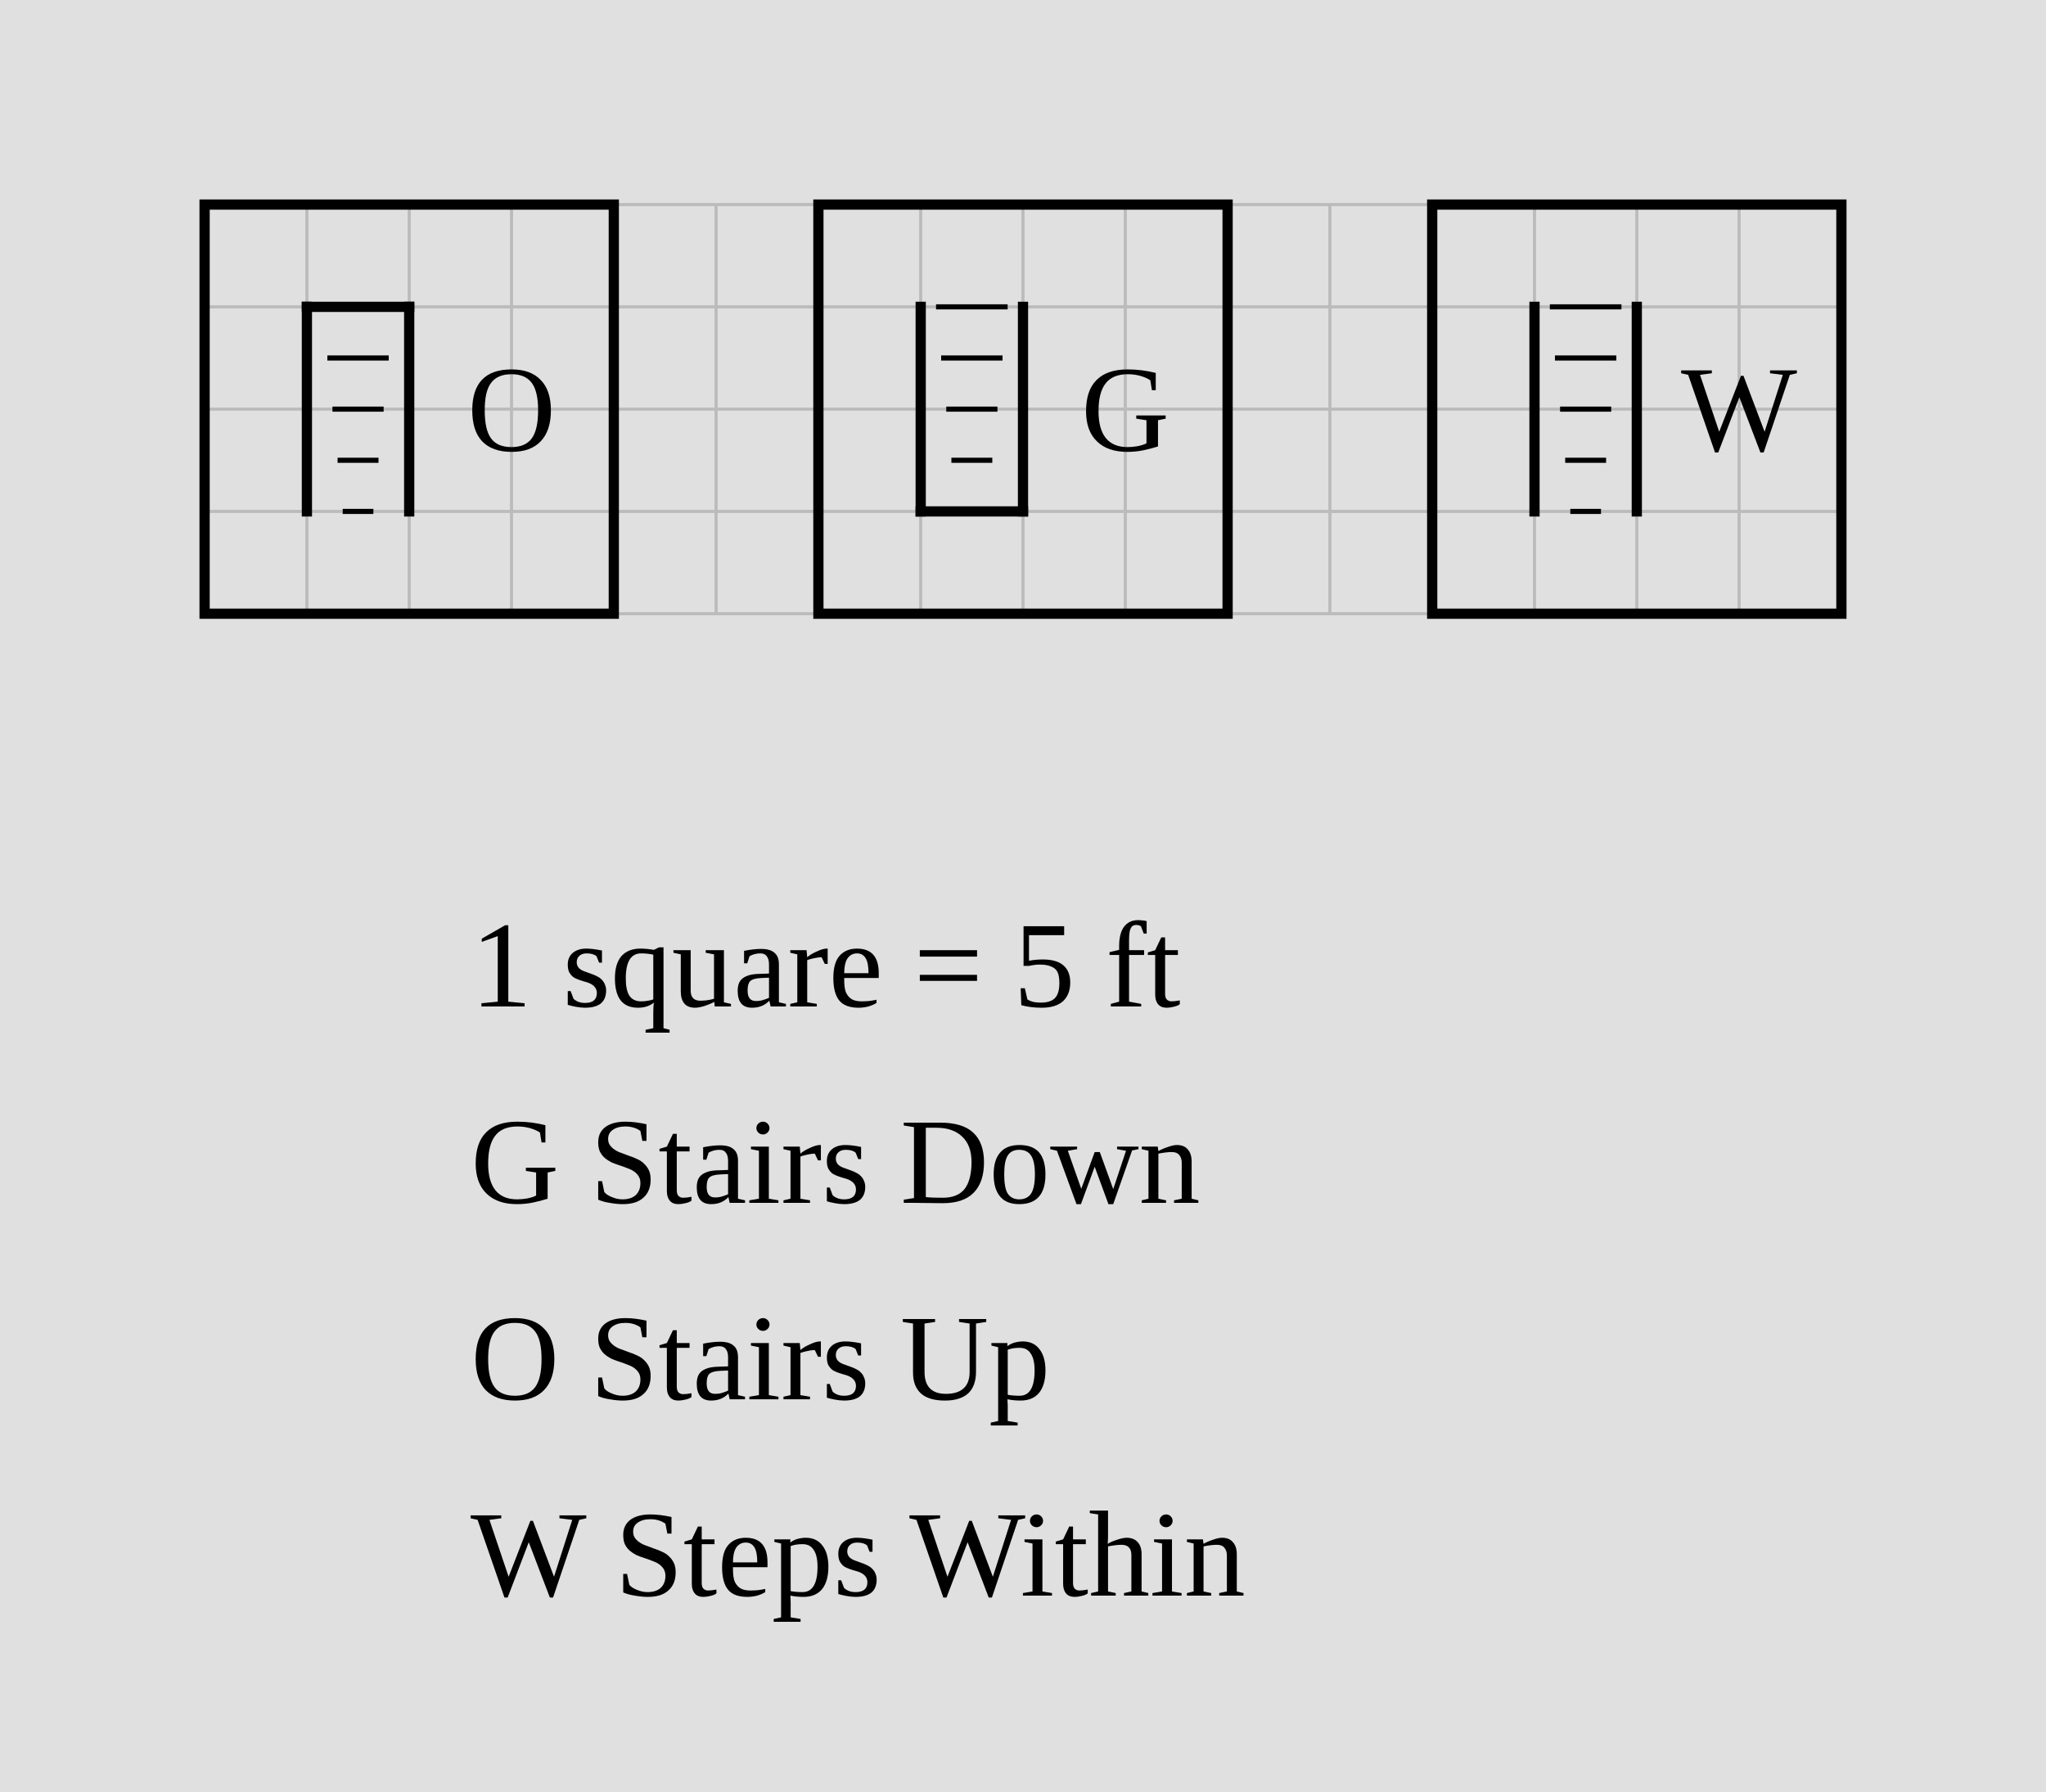
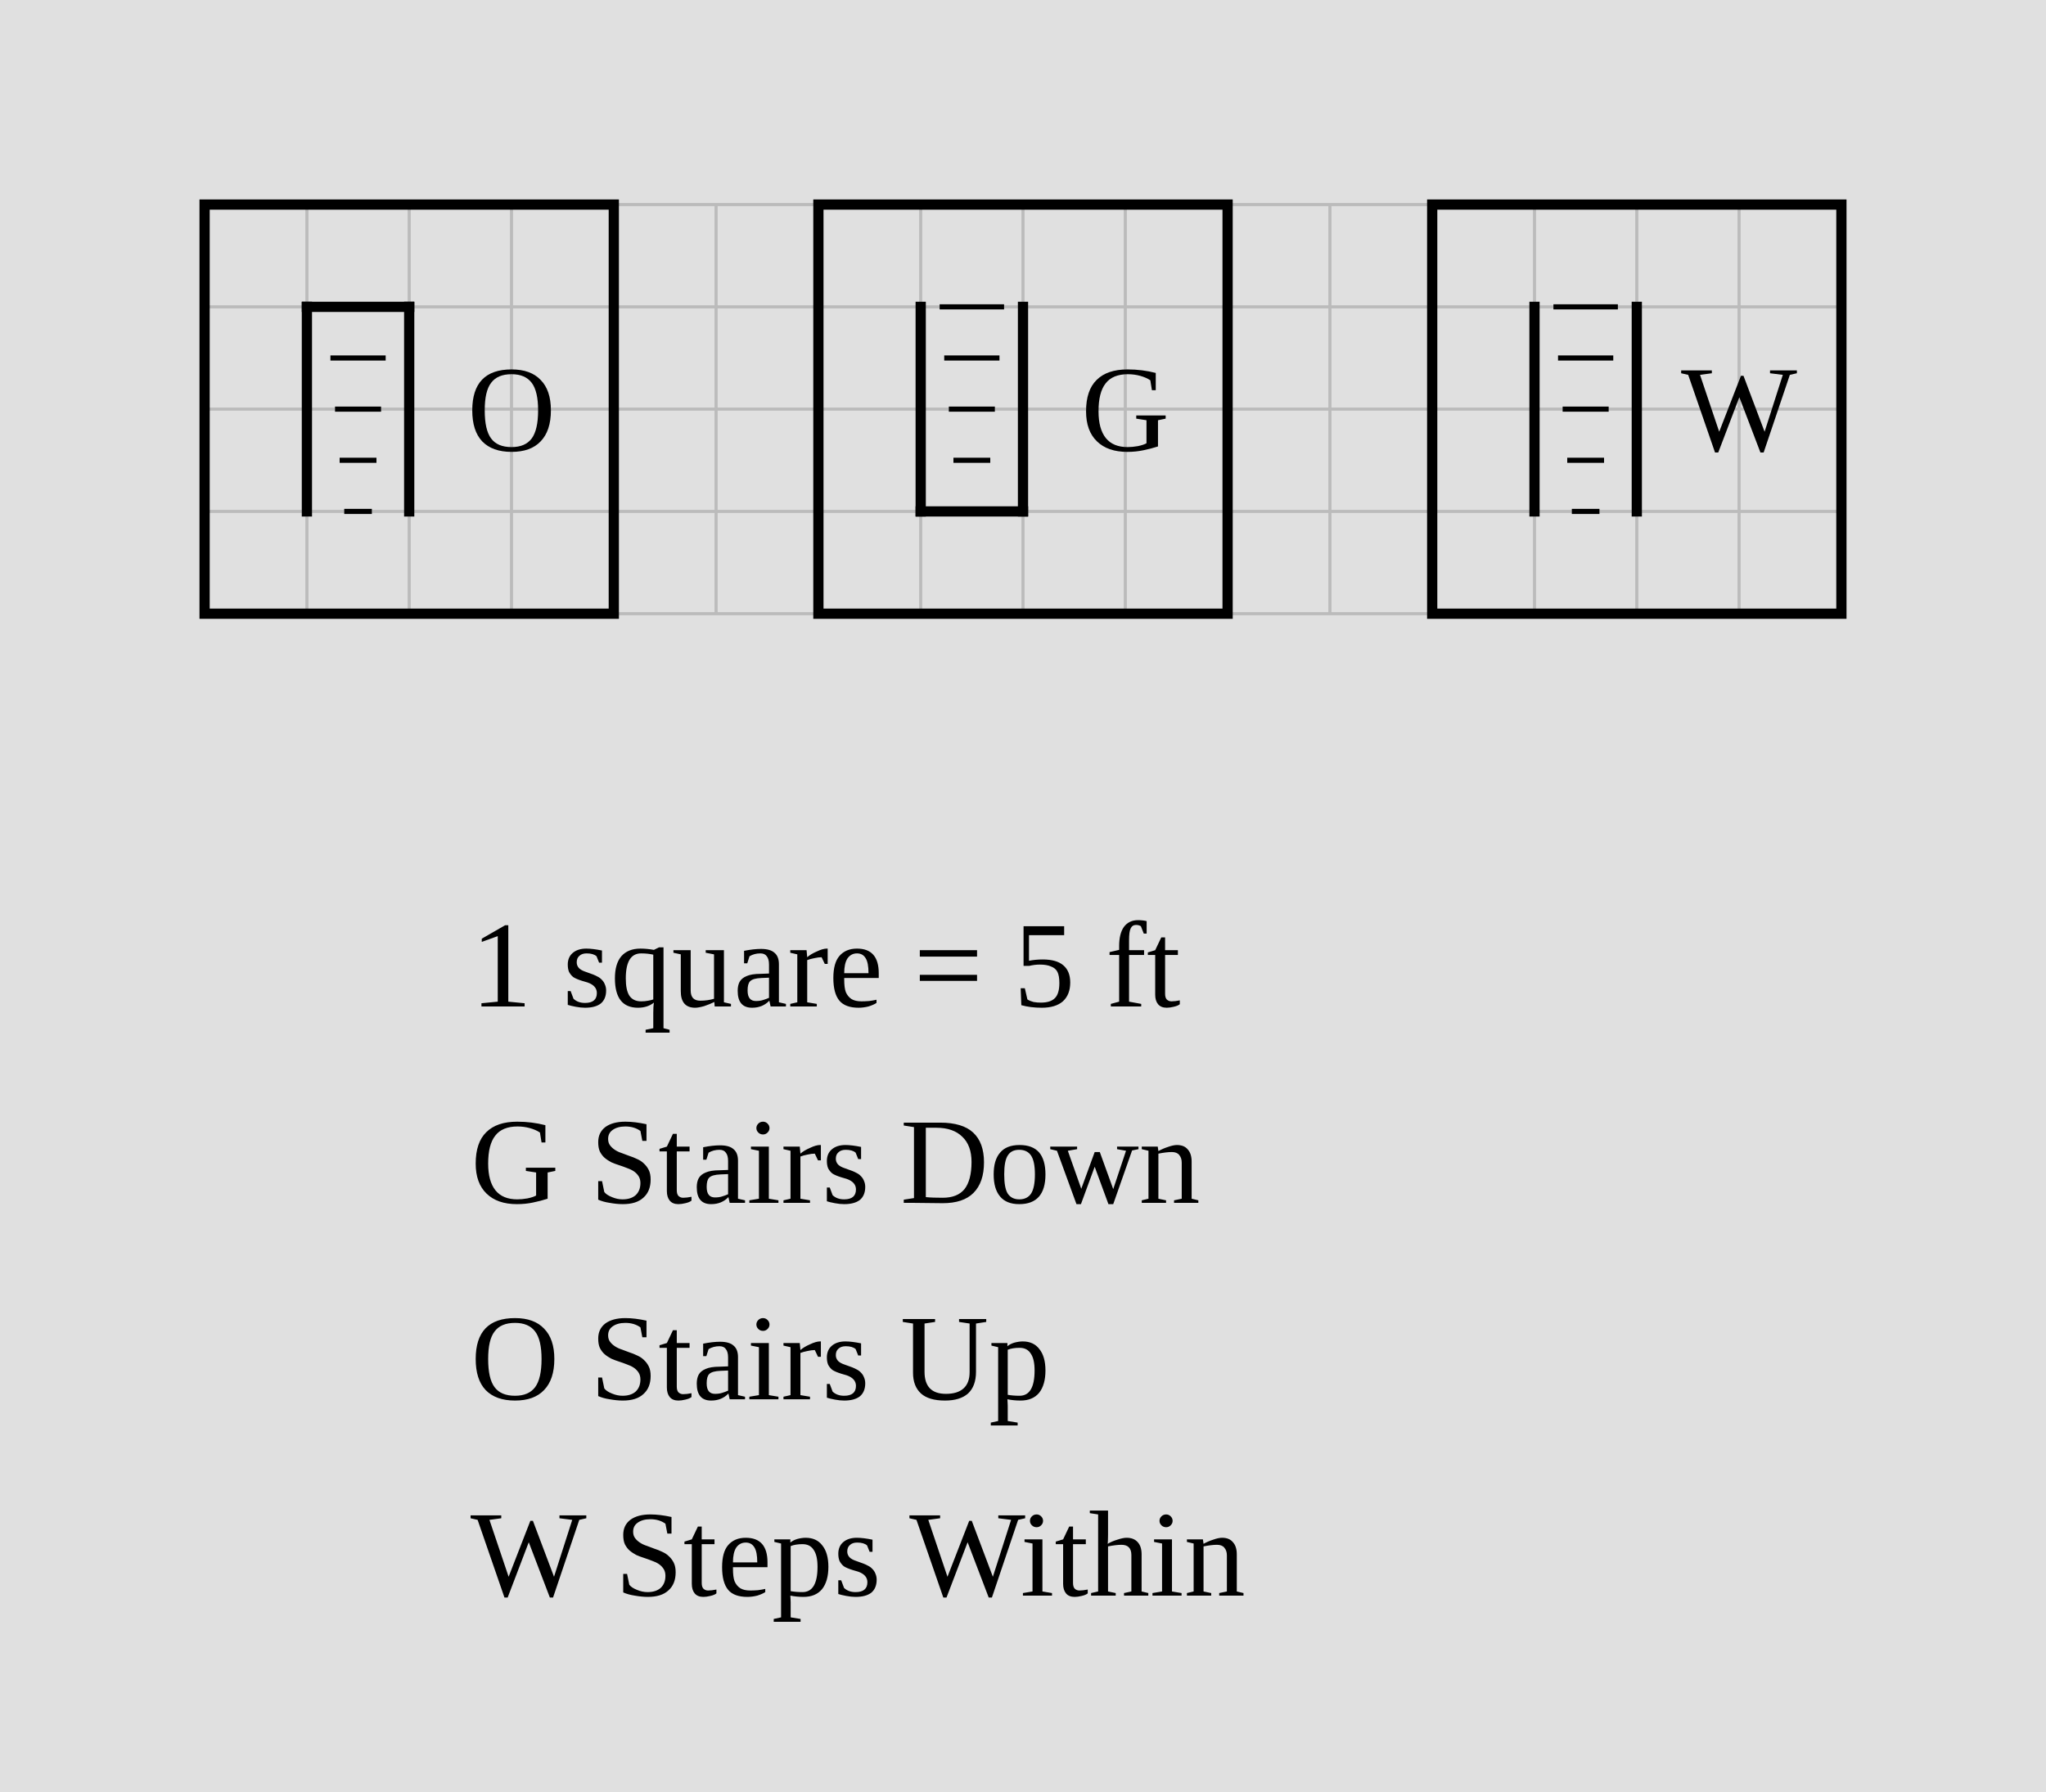
<svg xmlns="http://www.w3.org/2000/svg" width="1000" height="876" viewBox="-10 -10 100 87.6">
  <rect x="-10" y="-10" width="100" height="87.6" fill="#e0e0e0" />
  <g stroke="#bbb" stroke-width="0.15">
    <line x1="0" y1="0" x2="0" y2="20" />
    <line x1="5" y1="0" x2="5" y2="20" />
    <line x1="10" y1="0" x2="10" y2="20" />
    <line x1="15" y1="0" x2="15" y2="20" />
    <line x1="20" y1="0" x2="20" y2="20" />
    <line x1="25" y1="0" x2="25" y2="20" />
    <line x1="30" y1="0" x2="30" y2="20" />
    <line x1="35" y1="0" x2="35" y2="20" />
    <line x1="40" y1="0" x2="40" y2="20" />
    <line x1="45" y1="0" x2="45" y2="20" />
    <line x1="50" y1="0" x2="50" y2="20" />
    <line x1="55" y1="0" x2="55" y2="20" />
    <line x1="60" y1="0" x2="60" y2="20" />
    <line x1="65" y1="0" x2="65" y2="20" />
    <line x1="70" y1="0" x2="70" y2="20" />
    <line x1="75" y1="0" x2="75" y2="20" />
    <line x1="80" y1="0" x2="80" y2="20" />
    <line x1="0" y1="0" x2="80" y2="0" />
    <line x1="0" y1="5" x2="80" y2="5" />
    <line x1="0" y1="10" x2="80" y2="10" />
    <line x1="0" y1="15" x2="80" y2="15" />
    <line x1="0" y1="20" x2="80" y2="20" />
  </g>
  <rect data-room="going-down" x="30" y="0" width="20" height="20" fill="none" stroke="black" stroke-width="0.5" />
  <text data-room="going-down" x="45" y="10" text-anchor="middle" dominant-baseline="central" font-size="6">G</text>
  <rect data-room="going-up" x="0" y="0" width="20" height="20" fill="none" stroke="black" stroke-width="0.5" />
  <text data-room="going-up" x="15" y="10" text-anchor="middle" dominant-baseline="central" font-size="6">O</text>
  <rect data-room="within" x="60" y="0" width="20" height="20" fill="none" stroke="black" stroke-width="0.5" />
  <text data-room="within" x="75" y="10" text-anchor="middle" dominant-baseline="central" font-size="6">W</text>
  <g class="stairs" data-room="going-up">
    <line x1="5" y1="5" x2="10" y2="5" stroke="black" stroke-width="0.5" stroke-linecap="square" />
    <line x1="5" y1="5" x2="5" y2="15" stroke="black" stroke-width="0.5" stroke-linecap="square" />
    <line x1="10" y1="5" x2="10" y2="15" stroke="black" stroke-width="0.5" stroke-linecap="square" />
-     <line x1="6" y1="7.5" x2="9" y2="7.5" stroke="black" stroke-width="0.25" />
-     <line x1="6.25" y1="10" x2="8.75" y2="10" stroke="black" stroke-width="0.25" />
-     <line x1="6.5" y1="12.5" x2="8.5" y2="12.5" stroke="black" stroke-width="0.25" />
-     <line x1="6.75" y1="15" x2="8.25" y2="15" stroke="black" stroke-width="0.25" />
+     <line x1="6.15" y1="7.5" x2="8.85" y2="7.5" stroke="black" stroke-width="0.25" />
+     <line x1="6.375" y1="10" x2="8.625" y2="10" stroke="black" stroke-width="0.25" />
+     <line x1="6.6" y1="12.5" x2="8.4" y2="12.5" stroke="black" stroke-width="0.25" />
+     <line x1="6.825" y1="15" x2="8.175" y2="15" stroke="black" stroke-width="0.25" />
  </g>
  <g class="stairs" data-room="going-down">
    <line x1="35" y1="15" x2="40" y2="15" stroke="black" stroke-width="0.5" stroke-linecap="square" />
    <line x1="35" y1="5" x2="35" y2="15" stroke="black" stroke-width="0.5" stroke-linecap="square" />
    <line x1="40" y1="5" x2="40" y2="15" stroke="black" stroke-width="0.5" stroke-linecap="square" />
-     <line x1="35.75" y1="5" x2="39.25" y2="5" stroke="black" stroke-width="0.25" />
-     <line x1="36" y1="7.5" x2="39" y2="7.5" stroke="black" stroke-width="0.25" />
-     <line x1="36.25" y1="10" x2="38.75" y2="10" stroke="black" stroke-width="0.25" />
-     <line x1="36.5" y1="12.5" x2="38.5" y2="12.5" stroke="black" stroke-width="0.25" />
+     <line x1="35.925" y1="5" x2="39.075" y2="5" stroke="black" stroke-width="0.25" />
+     <line x1="36.15" y1="7.5" x2="38.85" y2="7.5" stroke="black" stroke-width="0.25" />
+     <line x1="36.375" y1="10" x2="38.625" y2="10" stroke="black" stroke-width="0.25" />
+     <line x1="36.6" y1="12.5" x2="38.4" y2="12.5" stroke="black" stroke-width="0.25" />
  </g>
  <g class="stairs" data-room="within">
    <line x1="65" y1="5" x2="65" y2="15" stroke="black" stroke-width="0.5" stroke-linecap="square" />
    <line x1="70" y1="5" x2="70" y2="15" stroke="black" stroke-width="0.5" stroke-linecap="square" />
-     <line x1="65.75" y1="5" x2="69.25" y2="5" stroke="black" stroke-width="0.25" />
-     <line x1="66" y1="7.5" x2="69" y2="7.5" stroke="black" stroke-width="0.25" />
-     <line x1="66.25" y1="10" x2="68.75" y2="10" stroke="black" stroke-width="0.25" />
-     <line x1="66.5" y1="12.5" x2="68.5" y2="12.5" stroke="black" stroke-width="0.25" />
-     <line x1="66.75" y1="15" x2="68.25" y2="15" stroke="black" stroke-width="0.25" />
+     <line x1="65.925" y1="5" x2="69.075" y2="5" stroke="black" stroke-width="0.25" />
+     <line x1="66.15" y1="7.5" x2="68.85" y2="7.5" stroke="black" stroke-width="0.25" />
+     <line x1="66.375" y1="10" x2="68.625" y2="10" stroke="black" stroke-width="0.25" />
+     <line x1="66.6" y1="12.5" x2="68.4" y2="12.5" stroke="black" stroke-width="0.25" />
+     <line x1="66.825" y1="15" x2="68.175" y2="15" stroke="black" stroke-width="0.25" />
  </g>
  <text class="scale" x="13" y="39.2" font-size="6">1 square = 5 ft</text>
  <text class="key" x="13" y="48.8" font-size="6">G  Stairs Down</text>
  <text class="key" x="13" y="58.4" font-size="6">O  Stairs Up</text>
  <text class="key" x="13" y="68" font-size="6">W  Steps Within</text>
</svg>
